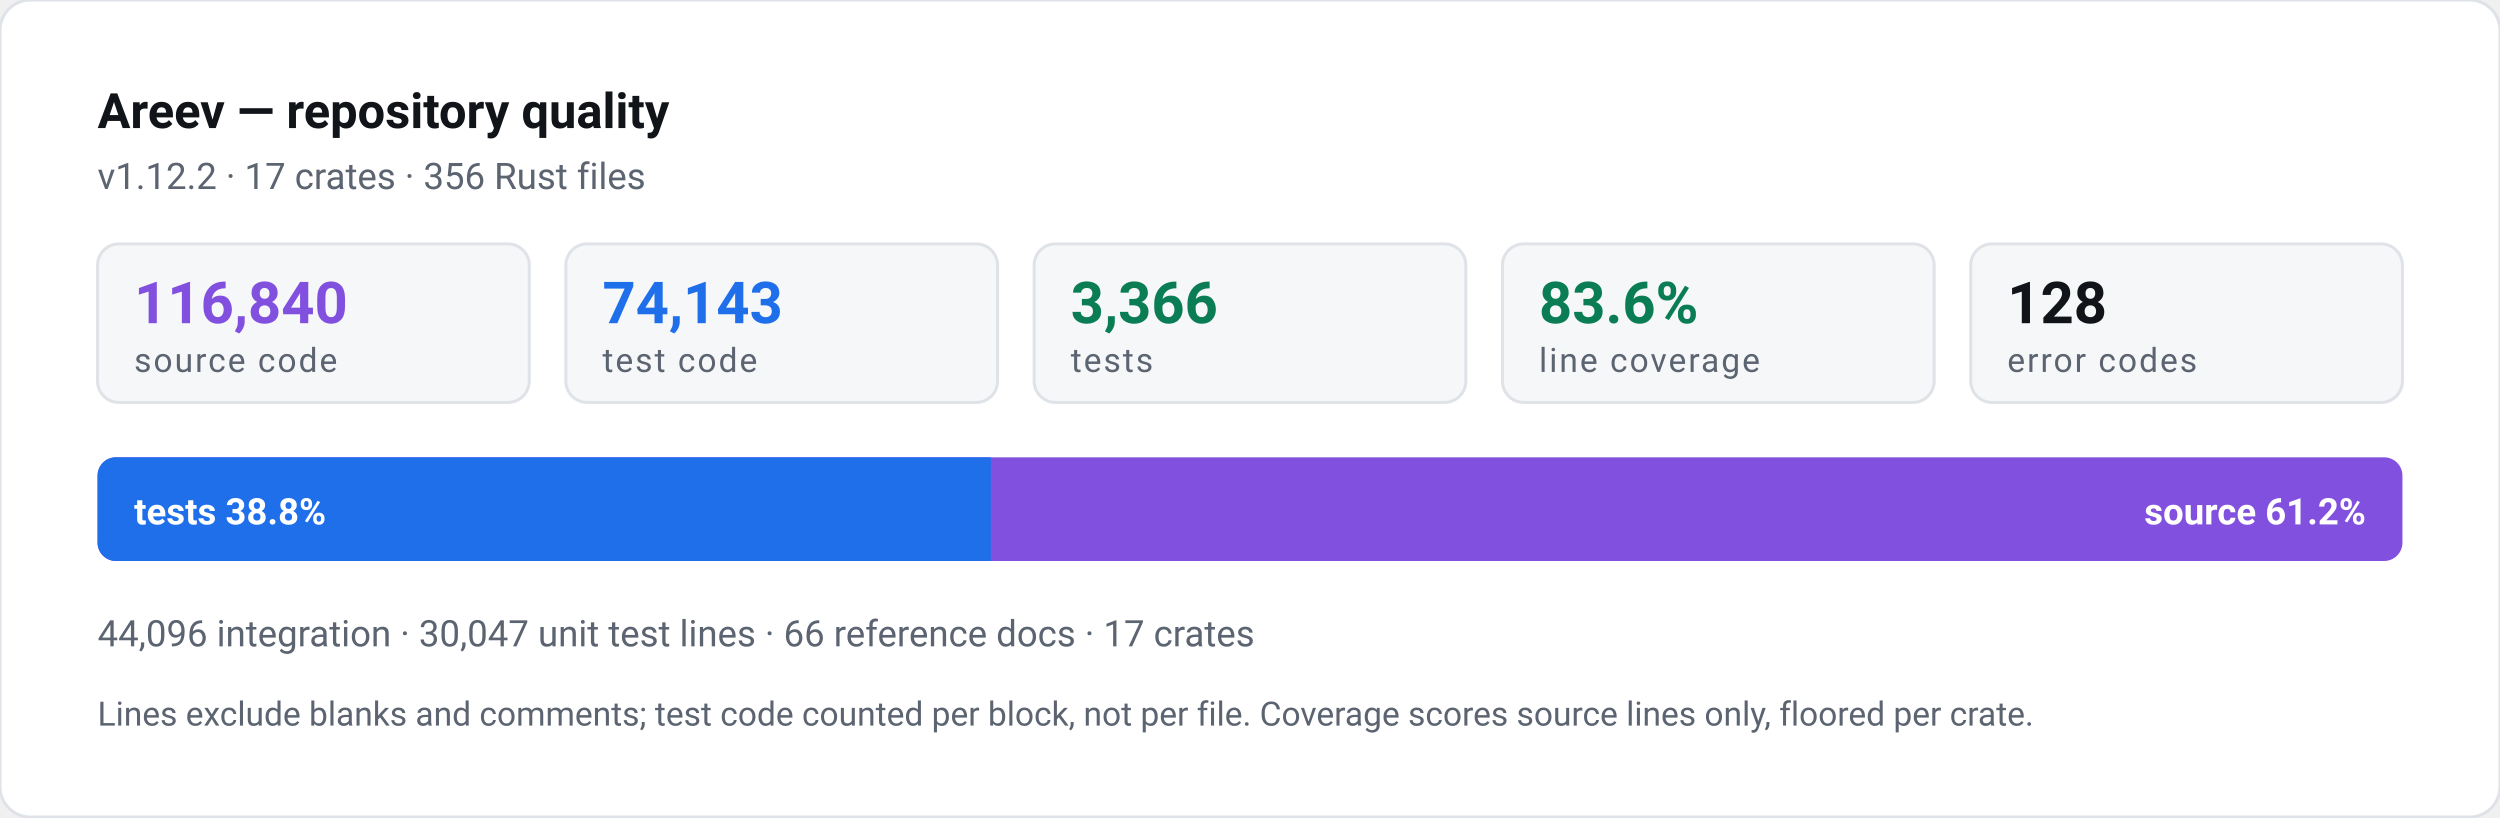
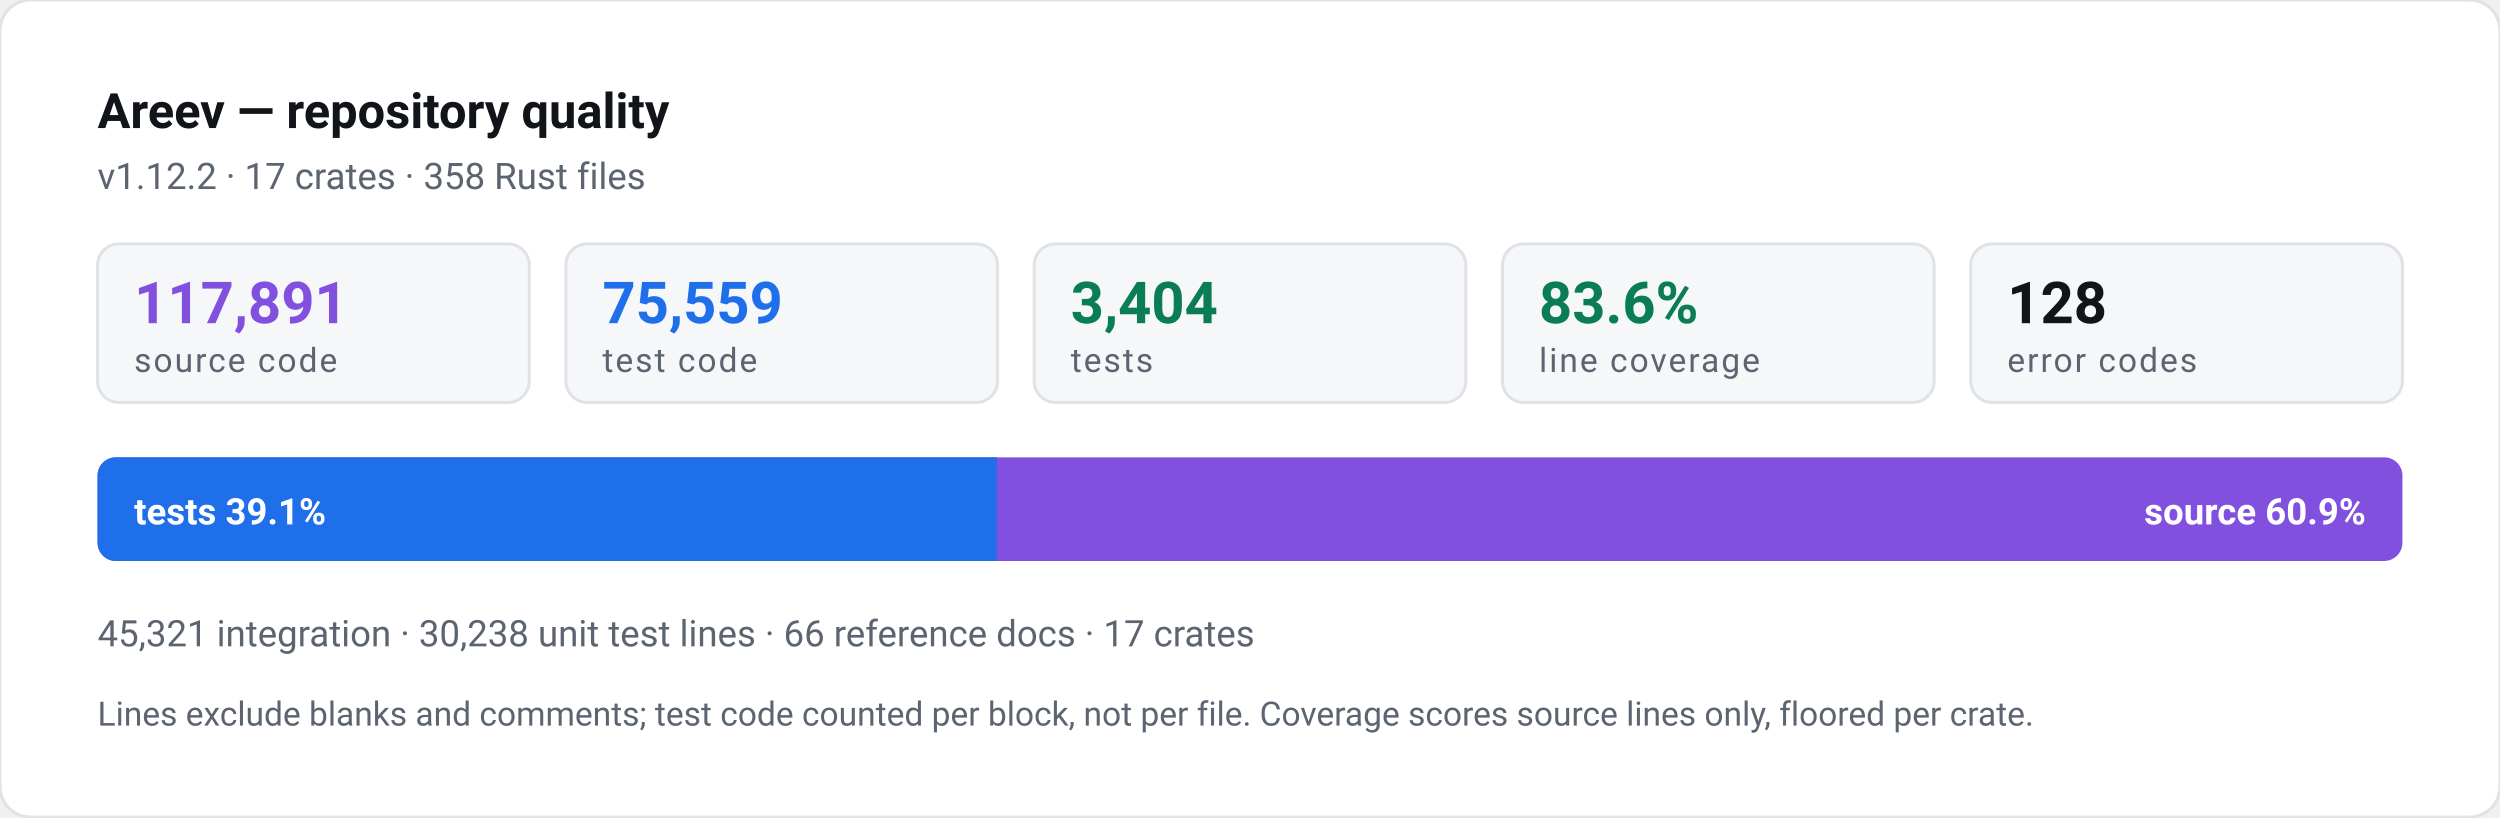
- <svg xmlns="http://www.w3.org/2000/svg" width="820" height="268" viewBox="0 0 820 268" role="img" aria-label="Areev repository quality: 74,143 lines of test code against 116,840 lines of source, 3,366 tests, 83.6% line coverage">
+ <svg xmlns="http://www.w3.org/2000/svg" width="820" height="268" viewBox="0 0 820 268" role="img" aria-label="Areev repository quality: 75,559 lines of test code against 117,891 lines of source, 3,404 tests, 83.6% line coverage">
  <style>text{font-family:ui-sans-serif,-apple-system,"Segoe UI",Roboto,Helvetica,Arial,sans-serif}.n{font-weight:700;font-variant-numeric:tabular-nums}.l{font-size:11px;letter-spacing:.06em;text-transform:uppercase}</style>
  <rect width="820" height="268" rx="10" fill="#ffffff" stroke="#dfe3e8" />
  <text x="32" y="42" class="n" font-size="16" fill="#111418">Areev — repository quality</text>
-   <text x="32" y="62" font-size="12" fill="#5b6470">v1.12.2 · 17 crates · 356 Rust files</text>
+   <text x="32" y="62" font-size="12" fill="#5b6470">v1.12.2 · 17 crates · 358 Rust files</text>
  <rect x="32.0" y="80" width="141.6" height="52" rx="7" fill="#f6f7f9" stroke="#dfe3e8" />
-   <text x="44.0" y="106" class="n" font-size="19" fill="#8250df">116,840</text>
+   <text x="44.0" y="106" class="n" font-size="19" fill="#8250df">117,891</text>
  <text x="44.0" y="122" class="l" fill="#5b6470">source code</text>
  <rect x="185.6" y="80" width="141.6" height="52" rx="7" fill="#f6f7f9" stroke="#dfe3e8" />
-   <text x="197.6" y="106" class="n" font-size="19" fill="#1f6feb">74,143</text>
+   <text x="197.6" y="106" class="n" font-size="19" fill="#1f6feb">75,559</text>
  <text x="197.6" y="122" class="l" fill="#5b6470">test code</text>
  <rect x="339.2" y="80" width="141.6" height="52" rx="7" fill="#f6f7f9" stroke="#dfe3e8" />
-   <text x="351.2" y="106" class="n" font-size="19" fill="#0a7d55">3,366</text>
+   <text x="351.2" y="106" class="n" font-size="19" fill="#0a7d55">3,404</text>
  <text x="351.2" y="122" class="l" fill="#5b6470">tests</text>
  <rect x="492.8" y="80" width="141.6" height="52" rx="7" fill="#f6f7f9" stroke="#dfe3e8" />
  <text x="504.8" y="106" class="n" font-size="19" fill="#0a7d55">83.6%</text>
  <text x="504.8" y="122" class="l" fill="#5b6470">line coverage</text>
  <rect x="646.4" y="80" width="141.6" height="52" rx="7" fill="#f6f7f9" stroke="#dfe3e8" />
  <text x="658.4" y="106" class="n" font-size="19" fill="#111418">128</text>
  <text x="658.4" y="122" class="l" fill="#5b6470">error codes</text>
  <rect x="32" y="150" width="756" height="34" rx="6" fill="#8250df" />
-   <path d="M32 156a6 6 0 0 1 6-6h287v34h-287a6 6 0 0 1-6-6z" fill="#1f6feb" />
-   <text x="44" y="172" class="n" font-size="12" fill="#ffffff">tests 38.8%</text>
-   <text x="776" y="172" class="n" font-size="12" fill="#ffffff" text-anchor="end">source 61.2%</text>
-   <text x="32" y="212" font-size="12" fill="#5b6470">44,096 integration · 30,047 unit test lines · 66 reference docs · 17 crates</text>
+   <path d="M32 156a6 6 0 0 1 6-6h289v34h-289a6 6 0 0 1-6-6z" fill="#1f6feb" />
+   <text x="44" y="172" class="n" font-size="12" fill="#ffffff">tests 39.1%</text>
+   <text x="776" y="172" class="n" font-size="12" fill="#ffffff" text-anchor="end">source 60.9%</text>
+   <text x="32" y="212" font-size="12" fill="#5b6470">45,321 integration · 30,238 unit test lines · 66 reference docs · 17 crates</text>
  <text x="32" y="238" font-size="11" fill="#5b6470">Lines exclude blanks and comments; test code counted per block, not per file. Coverage scores source lines only, floored per crate.</text>
</svg>
